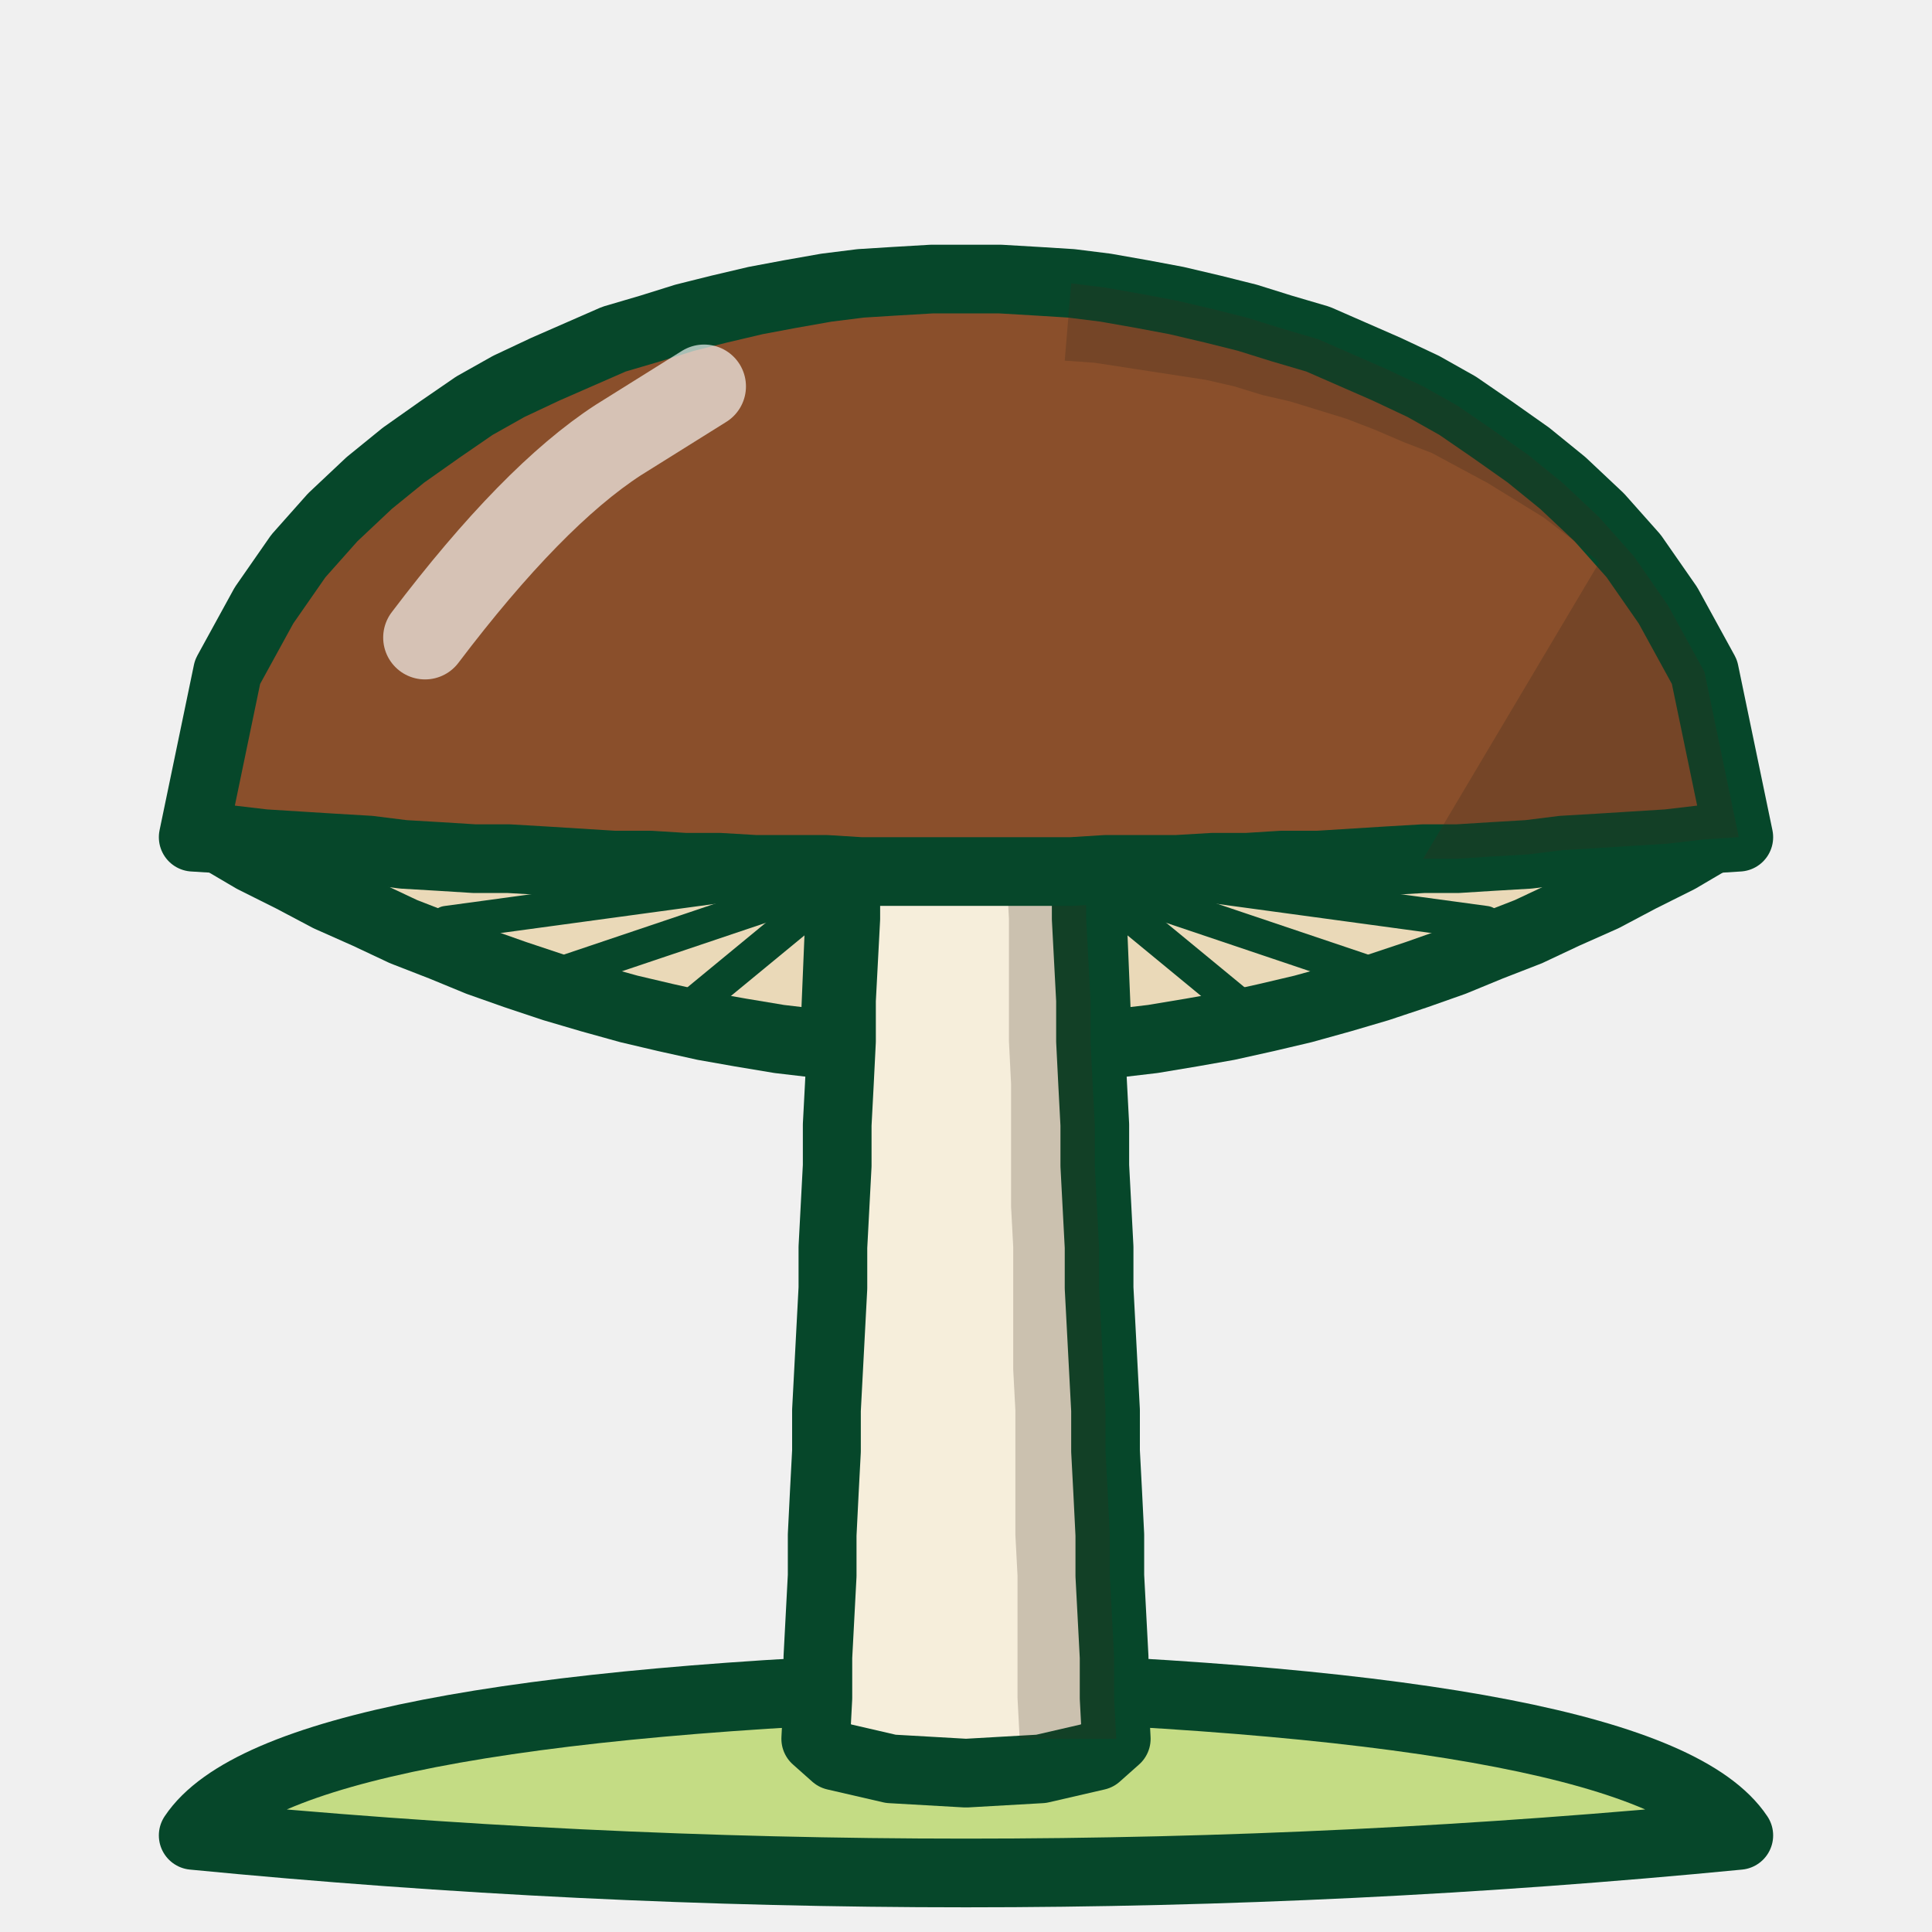
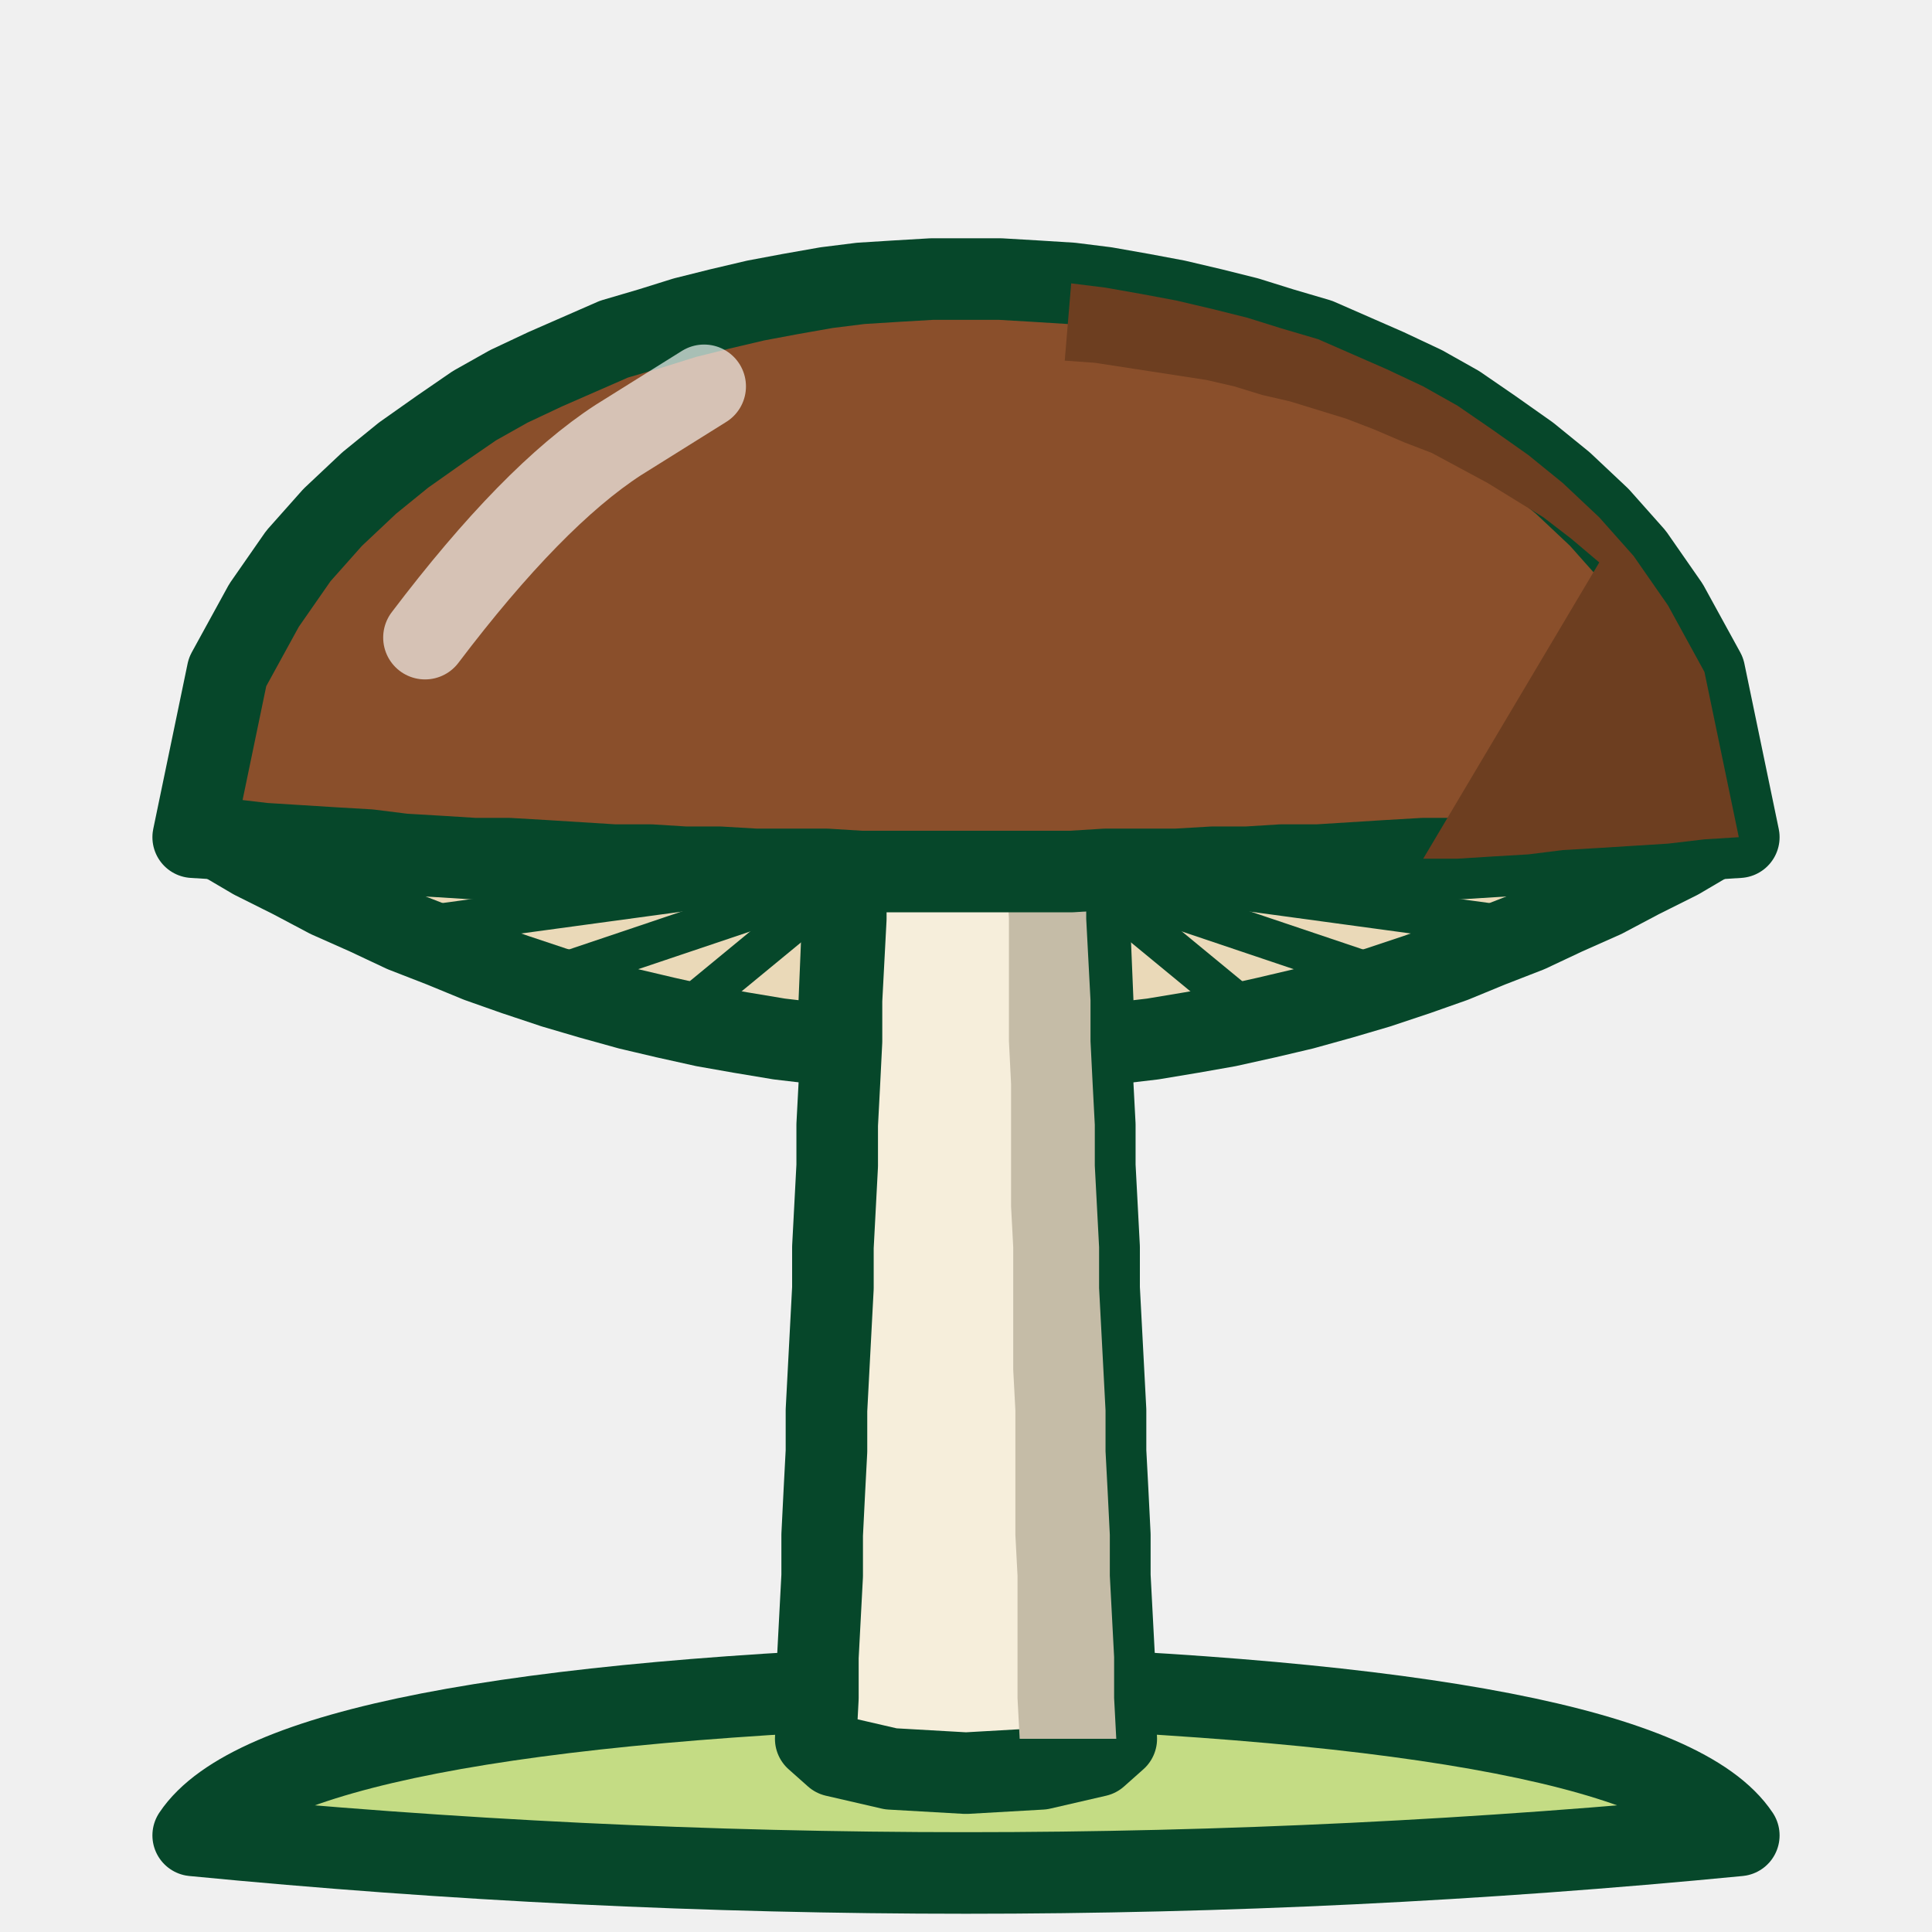
<svg xmlns="http://www.w3.org/2000/svg" width="100" height="100" viewBox="5 5 90 90">
  <g stroke-linecap="round" stroke-linejoin="round">
-     <path d="M14,90.5 Q18,84.5 50,83.5 Q82,84.5 86,90.5 Q50,94 14,90.5 Z" fill="#C4DC84" stroke="#06472A" stroke-width="3.2" />
-     <path d="M15.1,44 L16.8,44 L18.6,44 L20.3,44 L22.1,44 L23.8,44 L25.6,44 L27.3,44 L29,44 L30.8,44 L32.5,44 L34.3,44 L36,44 L37.8,44 L39.5,44 L41.3,44 L43,44 L44.8,44 L46.5,44 L48.3,44 L50,44 L51.7,44 L53.5,44 L55.2,44 L57,44 L58.7,44 L60.5,44 L62.2,44 L64,44 L65.7,44 L67.5,44 L69.2,44 L71,44 L72.7,44 L74.4,44 L76.2,44 L77.9,44 L79.7,44 L81.4,44 L83.2,44 L84.9,44 L84.9,44 L83.2,45 L81.4,45.9 L79.7,46.8 L77.9,47.6 L76.2,48.4 L74.4,49.1 L72.7,49.8 L71,50.4 L69.2,51 L67.5,51.5 L65.7,52 L64,52.4 L62.2,52.8 L60.5,53.1 L58.7,53.4 L57,53.6 L55.2,53.8 L53.5,53.9 L51.7,54 L50,54 L48.3,54 L46.5,53.9 L44.8,53.8 L43,53.6 L41.3,53.4 L39.5,53.1 L37.8,52.8 L36,52.4 L34.3,52 L32.5,51.5 L30.8,51 L29,50.4 L27.3,49.8 L25.6,49.1 L23.8,48.4 L22.1,47.6 L20.3,46.8 L18.6,45.9 L16.8,45 L15.1,44 Z" fill="#EAD9B8" stroke="#06472A" stroke-width="3.2" />
-     <path d="M43.3,48 L43.1,52.8" fill="none" stroke="#06472A" stroke-width="1.6" />
-     <path d="M42.4,47.6 L37.3,51.8" fill="none" stroke="#06472A" stroke-width="1.6" />
-     <path d="M41.4,46.9 L31.6,50.2" fill="none" stroke="#06472A" stroke-width="1.6" />
-     <path d="M40.5,46 L25.8,48" fill="none" stroke="#06472A" stroke-width="1.6" />
-     <path d="M39.5,44.8 L20,45.2" fill="none" stroke="#06472A" stroke-width="1.6" />
-     <path d="M56.7,48 L56.9,52.8" fill="none" stroke="#06472A" stroke-width="1.6" />
-     <path d="M57.6,47.6 L62.7,51.8" fill="none" stroke="#06472A" stroke-width="1.6" />
-     <path d="M58.6,46.9 L68.4,50.2" fill="none" stroke="#06472A" stroke-width="1.6" />
-     <path d="M59.5,46 L74.2,48" fill="none" stroke="#06472A" stroke-width="1.6" />
-     <path d="M60.5,44.8 L80,45.2" fill="none" stroke="#06472A" stroke-width="1.6" />
-     <path d="M44.5,44 L44.4,45.9 L44.4,47.8 L44.3,49.7 L44.2,51.6 L44.2,53.5 L44.1,55.5 L44,57.4 L44,59.3 L43.9,61.2 L43.8,63.1 L43.8,65 L43.7,66.9 L43.6,68.8 L43.5,70.7 L43.5,72.6 L43.4,74.5 L43.3,76.5 L43.3,78.4 L43.2,80.3 L43.1,82.2 L43.1,84.1 L43,86 L43,86 L43.9,86.8 L46.5,87.4 L50,87.6 L53.5,87.4 L56.1,86.8 L57,86 L57,86 L56.9,84.1 L56.9,82.2 L56.8,80.3 L56.7,78.4 L56.7,76.5 L56.6,74.5 L56.5,72.6 L56.5,70.7 L56.4,68.8 L56.3,66.9 L56.2,65 L56.2,63.1 L56.1,61.2 L56,59.3 L56,57.4 L55.9,55.5 L55.8,53.5 L55.8,51.6 L55.7,49.7 L55.6,47.8 L55.6,45.9 L55.5,44 Z" fill="#F6EEDB" stroke="#06472A" stroke-width="3.2" />
-     <path d="M51.9,44 L51.9,45.9 L52,47.8 L52,49.7 L52,51.6 L52,53.5 L52.1,55.5 L52.1,57.4 L52.1,59.3 L52.1,61.2 L52.2,63.1 L52.2,65 L52.2,66.9 L52.2,68.8 L52.3,70.7 L52.3,72.6 L52.3,74.5 L52.3,76.5 L52.4,78.4 L52.4,80.3 L52.4,82.2 L52.4,84.1 L52.5,86 L57,86 L56.9,84.1 L56.9,82.2 L56.8,80.3 L56.7,78.4 L56.7,76.5 L56.6,74.5 L56.5,72.6 L56.5,70.7 L56.4,68.8 L56.3,66.9 L56.2,65 L56.2,63.1 L56.1,61.2 L56,59.3 L56,57.4 L55.9,55.5 L55.8,53.5 L55.8,51.6 L55.7,49.7 L55.6,47.8 L55.6,45.9 L55.5,44 Z" fill="#3A2A1E" fill-opacity="0.228" stroke="none" />
-     <path d="M14,44 L15.6,36.3 L17.3,33.2 L18.9,30.9 L20.5,29.1 L22.2,27.5 L23.8,26.2 L25.5,25 L27.1,23.9 L28.7,23 L30.4,22.2 L32,21.5 L33.6,20.8 L35.3,20.3 L36.9,19.8 L38.5,19.4 L40.2,19 L41.8,18.7 L43.5,18.4 L45.1,18.2 L46.7,18.1 L48.4,18 L50,18 L51.6,18 L53.3,18.1 L54.9,18.2 L56.5,18.4 L58.2,18.7 L59.8,19 L61.5,19.4 L63.1,19.8 L64.7,20.3 L66.4,20.8 L68,21.5 L69.6,22.2 L71.3,23 L72.9,23.9 L74.5,25 L76.2,26.2 L77.8,27.5 L79.5,29.1 L81.1,30.9 L82.7,33.2 L84.4,36.3 L86,44 L86,44 L84.4,44.1 L82.7,44.3 L81.1,44.4 L79.5,44.5 L77.8,44.6 L76.2,44.8 L74.5,44.9 L72.9,45 L71.3,45 L69.6,45.1 L68,45.2 L66.4,45.3 L64.7,45.3 L63.1,45.4 L61.5,45.4 L59.8,45.5 L58.2,45.5 L56.5,45.5 L54.9,45.6 L53.3,45.6 L51.6,45.6 L50,45.6 L48.4,45.6 L46.7,45.6 L45.1,45.6 L43.5,45.5 L41.8,45.5 L40.2,45.5 L38.5,45.4 L36.9,45.4 L35.3,45.3 L33.6,45.3 L32,45.2 L30.4,45.1 L28.7,45 L27.1,45 L25.5,44.9 L23.8,44.8 L22.2,44.6 L20.5,44.5 L18.9,44.4 L17.3,44.3 L15.6,44.1 L14,44 Z" fill="#8A4F2B" stroke="#06472A" stroke-width="3.2" />
-     <path d="M54.9,18.2 L56.5,18.4 L58.2,18.7 L59.8,19 L61.5,19.4 L63.1,19.8 L64.7,20.3 L66.4,20.8 L68,21.5 L69.6,22.2 L71.3,23 L72.9,23.9 L74.5,25 L76.2,26.2 L77.8,27.5 L79.5,29.1 L81.1,30.9 L82.7,33.2 L84.4,36.3 L86,44 L86,44 L84.4,44.1 L82.7,44.3 L81.1,44.4 L79.5,44.5 L77.8,44.6 L76.2,44.8 L74.5,44.9 L72.9,45 L71.3,45 L79.5,31.2 L78.2,30.1 L76.9,29.1 L75.6,28.3 L74.3,27.5 L73,26.8 L71.7,26.1 L70.4,25.6 L69,25 L67.7,24.5 L66.4,24.1 L65.1,23.7 L63.8,23.4 L62.5,23 L61.2,22.7 L59.9,22.5 L58.6,22.3 L57.3,22.1 L56,21.9 L54.6,21.8 Z" fill="#3A2A1E" fill-opacity="0.263" stroke="none" />
+     <path d="M14,90.5 Q18,84.5 50,83.5 Q82,84.5 86,90.5 Q50,94 14,90.5 Z" fill="#C4DC84" stroke="#06472A" stroke-width="3.8" />
+     <path d="M15.1,44 L16.8,44 L18.6,44 L20.3,44 L22.1,44 L23.8,44 L25.6,44 L27.3,44 L29,44 L30.8,44 L32.5,44 L34.3,44 L36,44 L37.8,44 L39.5,44 L41.3,44 L43,44 L44.8,44 L46.5,44 L48.3,44 L50,44 L51.7,44 L53.5,44 L55.2,44 L57,44 L58.7,44 L60.5,44 L62.2,44 L64,44 L65.7,44 L67.5,44 L69.2,44 L71,44 L72.7,44 L74.4,44 L76.2,44 L77.9,44 L79.7,44 L81.4,44 L83.2,44 L84.9,44 L84.9,44 L83.2,45 L81.4,45.9 L79.7,46.8 L77.9,47.6 L76.2,48.4 L74.4,49.1 L72.7,49.8 L71,50.4 L69.2,51 L67.5,51.5 L65.7,52 L64,52.4 L62.2,52.8 L60.5,53.1 L58.7,53.4 L57,53.6 L55.2,53.8 L53.5,53.9 L51.7,54 L50,54 L48.3,54 L46.5,53.9 L44.8,53.8 L43,53.6 L41.3,53.4 L39.5,53.1 L37.8,52.8 L36,52.4 L34.3,52 L32.5,51.5 L30.8,51 L29,50.4 L27.3,49.8 L25.6,49.1 L23.8,48.4 L22.1,47.6 L20.3,46.8 L18.6,45.9 L16.8,45 L15.1,44 Z" fill="#EAD9B8" stroke="#06472A" stroke-width="3.8" />
+     <path d="M43.3,48 L43.1,52.8" fill="none" stroke="#06472A" stroke-width="1.9" />
+     <path d="M42.4,47.6 L37.3,51.8" fill="none" stroke="#06472A" stroke-width="1.9" />
+     <path d="M41.4,46.9 L31.6,50.2" fill="none" stroke="#06472A" stroke-width="1.9" />
+     <path d="M40.5,46 L25.8,48" fill="none" stroke="#06472A" stroke-width="1.9" />
+     <path d="M39.5,44.8 L20,45.2" fill="none" stroke="#06472A" stroke-width="1.9" />
+     <path d="M56.7,48 L56.9,52.8" fill="none" stroke="#06472A" stroke-width="1.9" />
+     <path d="M57.6,47.6 L62.7,51.8" fill="none" stroke="#06472A" stroke-width="1.9" />
+     <path d="M58.6,46.9 L68.4,50.2" fill="none" stroke="#06472A" stroke-width="1.9" />
+     <path d="M59.5,46 L74.2,48" fill="none" stroke="#06472A" stroke-width="1.9" />
+     <path d="M60.5,44.8 L80,45.2" fill="none" stroke="#06472A" stroke-width="1.9" />
+     <path d="M44.5,44 L44.4,45.9 L44.4,47.8 L44.3,49.7 L44.2,51.6 L44.2,53.5 L44.1,55.5 L44,57.4 L44,59.3 L43.9,61.2 L43.8,63.1 L43.8,65 L43.7,66.9 L43.6,68.8 L43.5,70.7 L43.5,72.6 L43.4,74.5 L43.3,76.5 L43.3,78.4 L43.2,80.3 L43.1,82.2 L43.1,84.1 L43,86 L43,86 L43.9,86.8 L46.5,87.4 L50,87.6 L53.5,87.4 L56.1,86.8 L57,86 L57,86 L56.9,84.1 L56.9,82.2 L56.8,80.3 L56.7,78.4 L56.7,76.5 L56.6,74.5 L56.5,72.6 L56.5,70.7 L56.4,68.8 L56.3,66.9 L56.2,65 L56.2,63.1 L56.1,61.2 L56,59.3 L56,57.4 L55.9,55.5 L55.8,53.5 L55.8,51.6 L55.7,49.7 L55.6,47.8 L55.6,45.9 L55.5,44 Z" fill="#F6EEDB" stroke="#06472A" stroke-width="3.8" />
+     <path d="M51.9,44 L51.9,45.9 L52,47.8 L52,49.7 L52,51.6 L52,53.5 L52.1,55.5 L52.1,57.4 L52.1,59.3 L52.1,61.2 L52.2,63.1 L52.2,65 L52.2,66.9 L52.2,68.8 L52.3,70.7 L52.3,72.6 L52.3,74.5 L52.3,76.5 L52.4,78.4 L52.4,80.3 L52.4,82.2 L52.4,84.1 L52.5,86 L57,86 L56.9,84.1 L56.9,82.2 L56.8,80.3 L56.7,78.4 L56.7,76.5 L56.6,74.5 L56.5,72.6 L56.5,70.7 L56.4,68.8 L56.3,66.9 L56.2,65 L56.2,63.1 L56.1,61.2 L56,59.3 L56,57.4 L55.9,55.5 L55.8,53.5 L55.8,51.6 L55.7,49.7 L55.6,47.8 L55.6,45.9 L55.5,44 Z" fill="#C5BCA7" stroke="none" />
+     <path d="M14,44 L15.6,36.3 L17.3,33.2 L18.9,30.9 L20.5,29.1 L22.2,27.5 L23.8,26.2 L25.5,25 L27.1,23.9 L28.7,23 L30.4,22.2 L32,21.5 L33.6,20.8 L35.3,20.3 L36.9,19.8 L38.5,19.4 L40.2,19 L41.8,18.7 L43.5,18.4 L45.1,18.2 L46.7,18.1 L48.4,18 L50,18 L51.6,18 L53.3,18.1 L54.9,18.2 L56.5,18.4 L58.2,18.7 L59.8,19 L61.5,19.4 L63.1,19.8 L64.7,20.3 L66.4,20.8 L68,21.5 L69.6,22.2 L71.3,23 L72.9,23.9 L74.5,25 L76.2,26.2 L77.8,27.5 L79.5,29.1 L81.1,30.9 L82.7,33.2 L84.4,36.3 L86,44 L86,44 L84.4,44.1 L82.7,44.3 L81.1,44.4 L79.5,44.5 L77.8,44.6 L76.2,44.8 L74.5,44.9 L72.9,45 L71.3,45 L69.6,45.1 L68,45.2 L66.4,45.3 L64.7,45.3 L63.1,45.4 L61.5,45.4 L59.8,45.5 L58.2,45.5 L56.5,45.5 L54.9,45.6 L53.3,45.6 L51.6,45.6 L50,45.6 L48.4,45.6 L46.7,45.6 L45.1,45.6 L43.5,45.5 L41.8,45.5 L40.2,45.5 L38.5,45.4 L36.9,45.4 L35.3,45.3 L33.6,45.3 L32,45.2 L30.4,45.1 L28.7,45 L27.1,45 L25.5,44.9 L23.8,44.8 L22.2,44.6 L20.5,44.5 L18.9,44.4 L17.3,44.3 L15.6,44.1 L14,44 Z" fill="#8A4F2B" stroke="#06472A" stroke-width="3.8" />
+     <path d="M54.9,18.2 L56.5,18.4 L58.2,18.7 L59.8,19 L61.5,19.4 L63.1,19.8 L64.7,20.3 L66.4,20.8 L68,21.5 L69.6,22.2 L71.3,23 L72.9,23.9 L74.5,25 L76.2,26.2 L77.8,27.5 L79.5,29.1 L81.1,30.9 L82.7,33.2 L84.4,36.3 L86,44 L86,44 L84.4,44.1 L82.7,44.3 L81.1,44.4 L79.5,44.5 L77.8,44.6 L76.2,44.8 L74.5,44.9 L72.9,45 L71.3,45 L79.5,31.2 L78.2,30.1 L76.9,29.1 L75.6,28.3 L74.3,27.5 L73,26.8 L71.7,26.1 L70.4,25.6 L69,25 L67.7,24.5 L66.4,24.1 L65.1,23.7 L63.8,23.4 L62.5,23 L61.2,22.7 L59.9,22.5 L58.6,22.3 L57.3,22.1 L56,21.9 L54.6,21.8 Z" fill="#6D3E20" stroke="none" />
    <path d="M24.8,34.7 Q29.8,28.1 33.8,25.5 L37.8,23" fill="none" stroke="#FFFFFF" stroke-width="3.9" stroke-opacity="0.65" />
  </g>
</svg>
